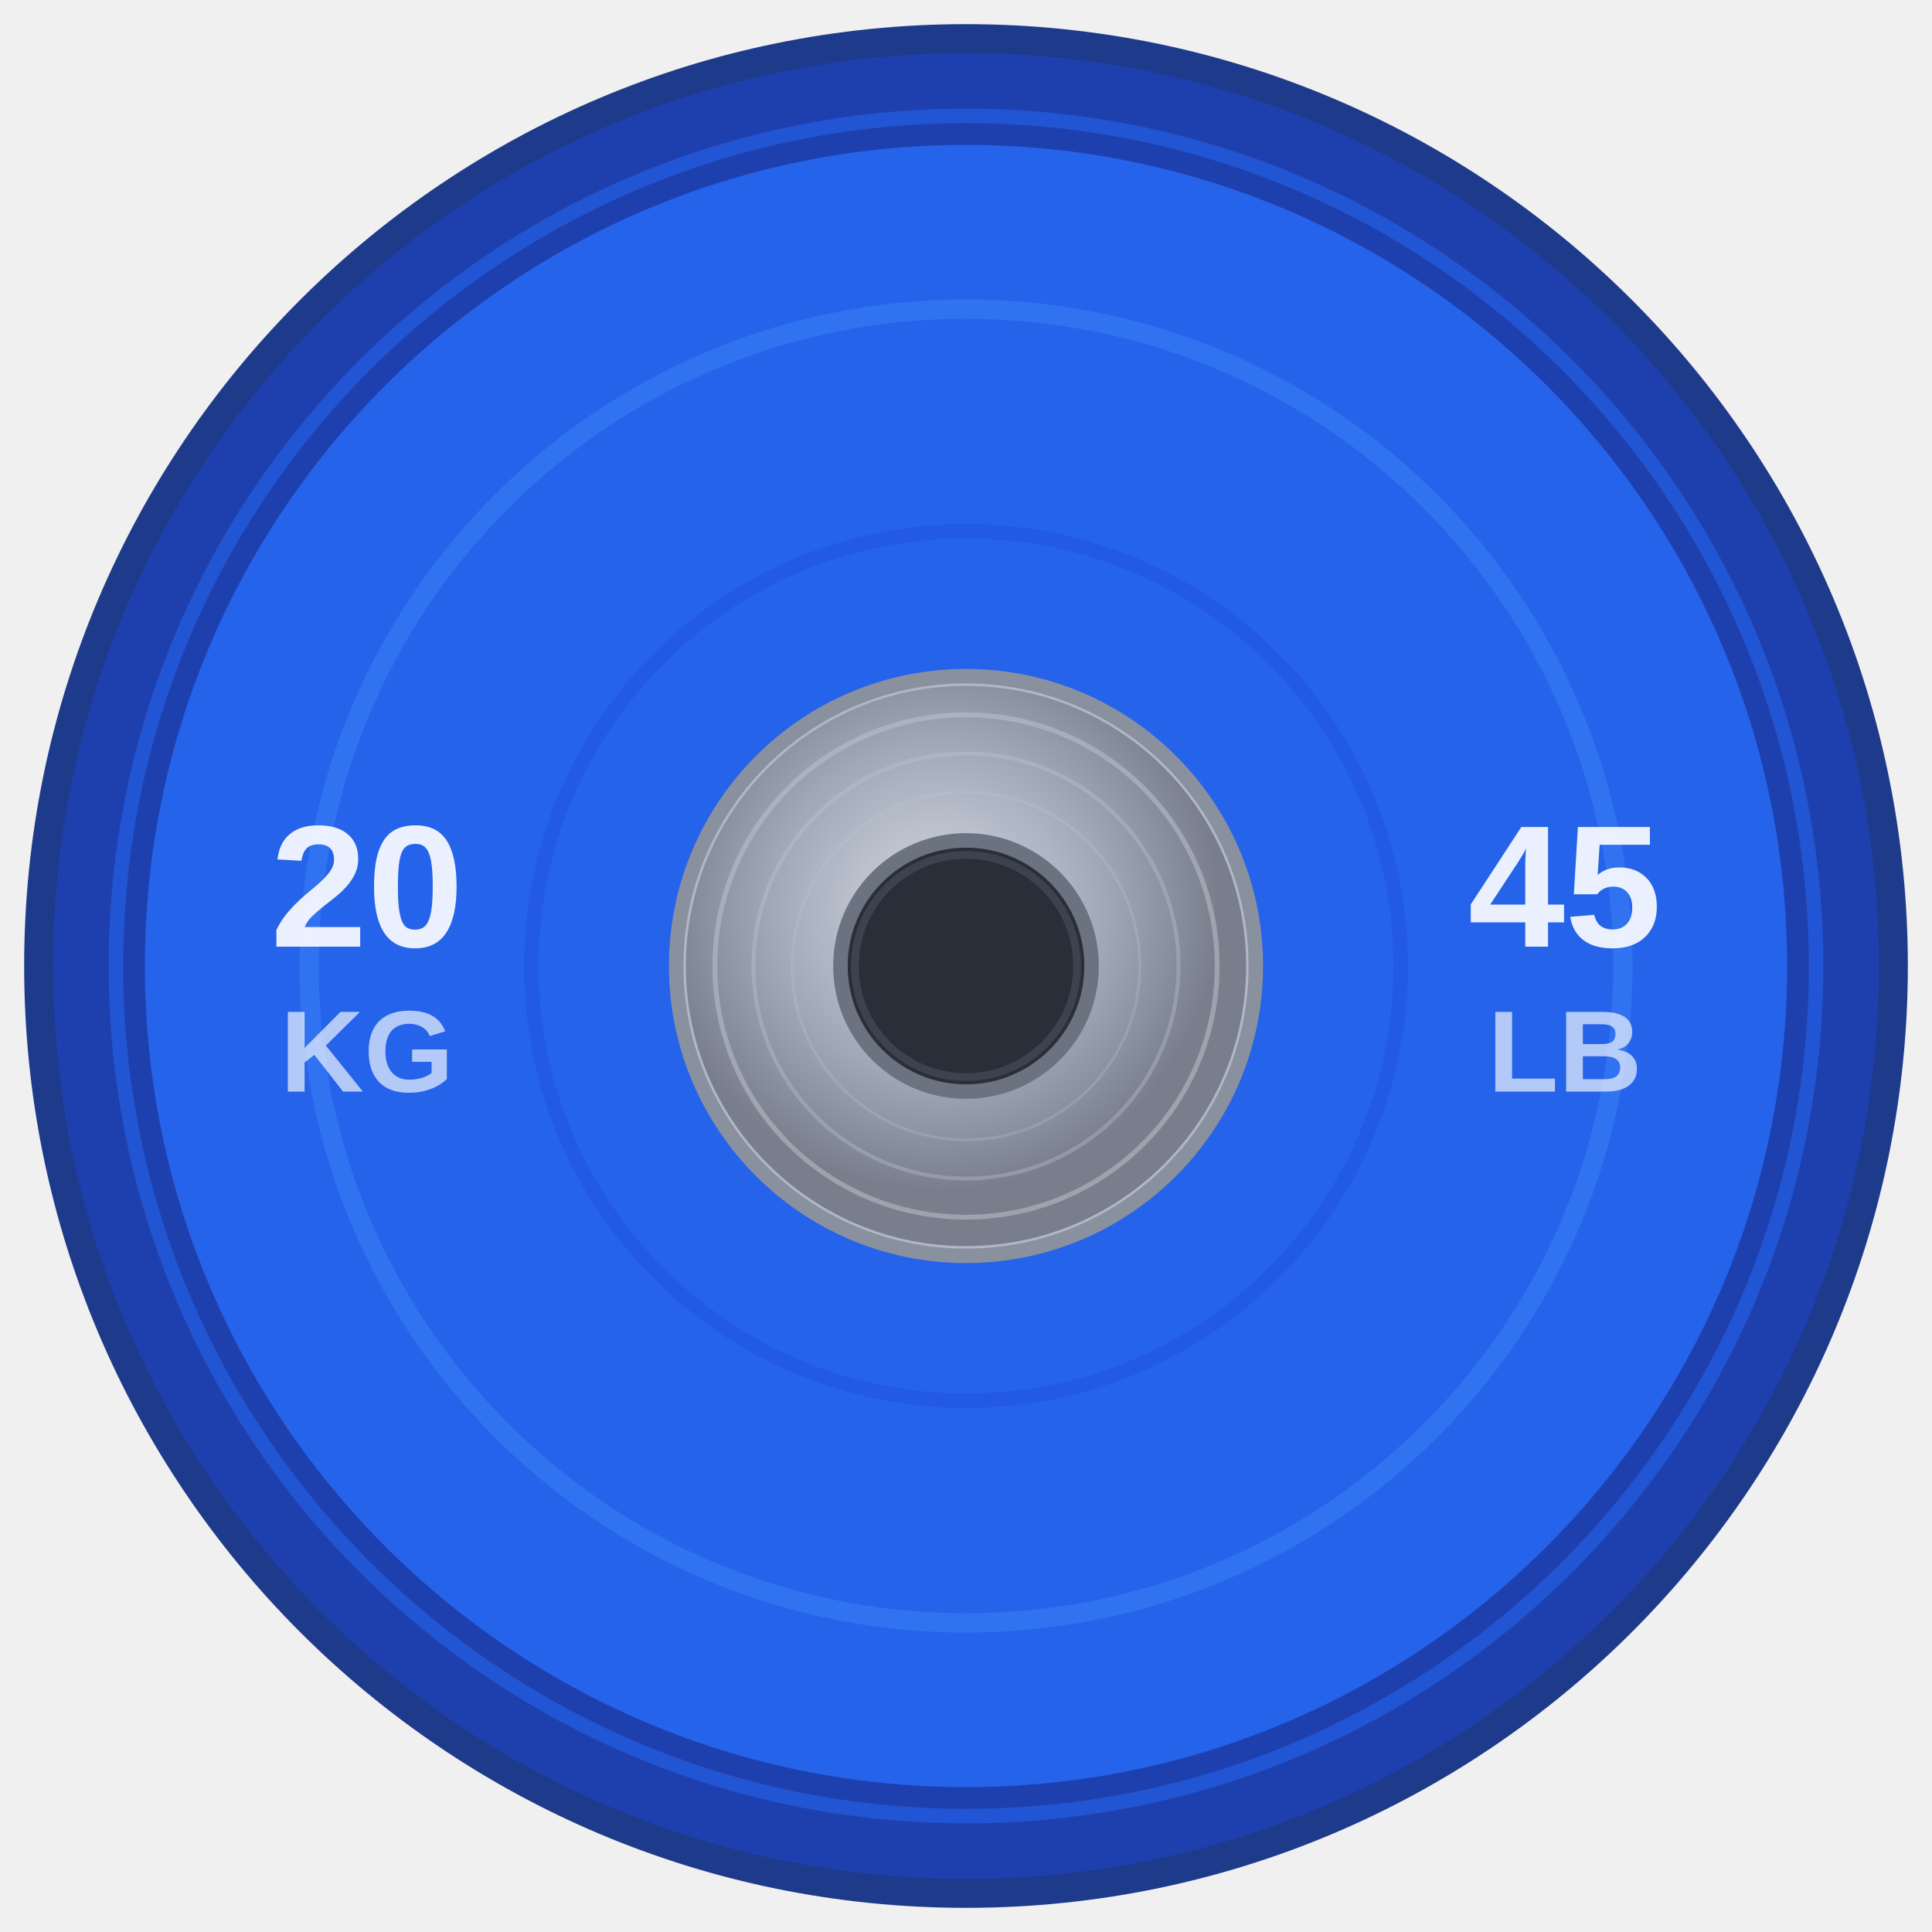
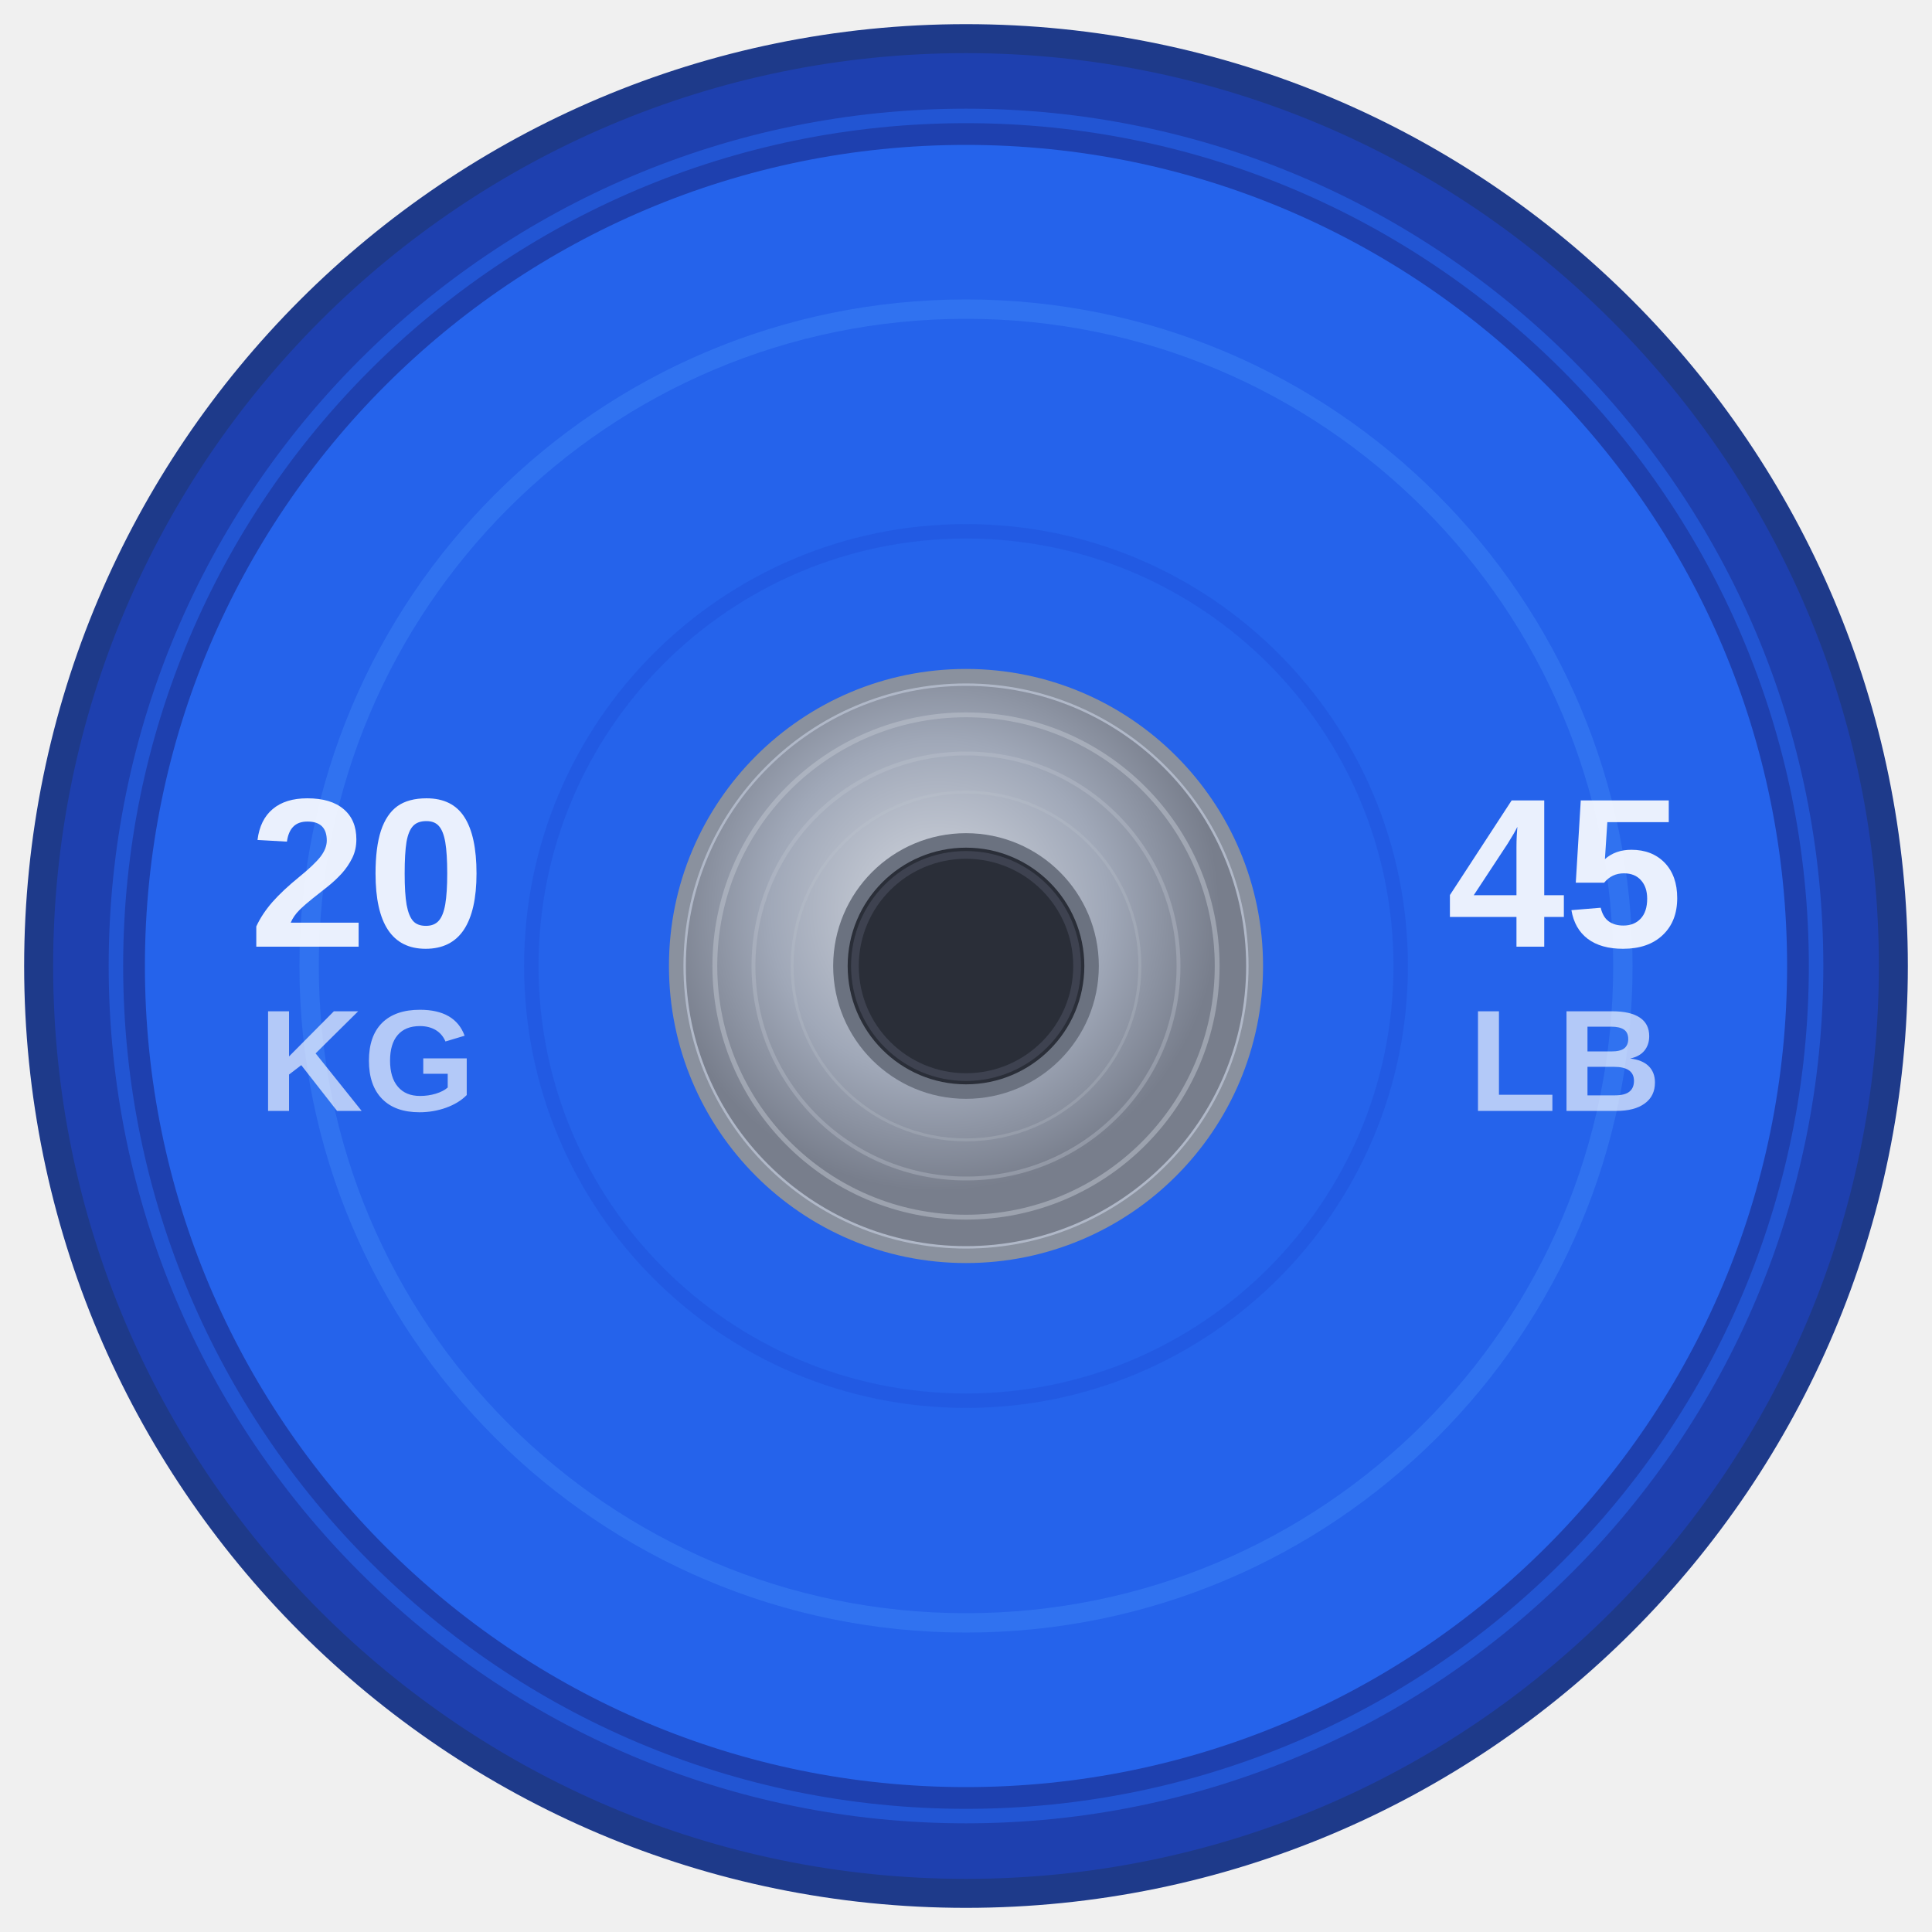
<svg xmlns="http://www.w3.org/2000/svg" viewBox="0 0 200 200" fill="none">
  <circle cx="100" cy="100" r="96" fill="#1e40af" stroke="#1e3a8a" stroke-width="3" />
  <circle cx="100" cy="100" r="88" fill="none" stroke="#2563eb" stroke-width="1.5" opacity="0.6" />
  <circle cx="100" cy="100" r="85" fill="#2563eb" />
  <circle cx="100" cy="100" r="68" fill="none" stroke="#3b82f6" stroke-width="2" opacity="0.5" />
  <circle cx="100" cy="100" r="65" fill="#2563eb" />
  <circle cx="100" cy="100" r="45" fill="none" stroke="#1d4ed8" stroke-width="1.5" opacity="0.4" />
  <circle cx="100" cy="100" r="30" fill="#b0b8c8" stroke="#8a919e" stroke-width="1.5" />
  <radialGradient id="steelGrad" cx="45%" cy="40%">
    <stop offset="0%" stop-color="#d4d8e0" />
    <stop offset="60%" stop-color="#a0a8b8" />
    <stop offset="100%" stop-color="#787e8c" />
  </radialGradient>
  <circle cx="100" cy="100" r="29" fill="url(#steelGrad)" />
  <circle cx="100" cy="100" r="26" fill="none" stroke="#c0c6d0" stroke-width="0.5" opacity="0.5" />
  <circle cx="100" cy="100" r="22" fill="none" stroke="#c0c6d0" stroke-width="0.4" opacity="0.35" />
  <circle cx="100" cy="100" r="18" fill="none" stroke="#c0c6d0" stroke-width="0.3" opacity="0.25" />
  <circle cx="100" cy="100" r="13" fill="#2a2e38" stroke="#6b7280" stroke-width="1.5" />
  <circle cx="100" cy="100" r="11.5" fill="none" stroke="#4b5060" stroke-width="0.8" opacity="0.6" />
-   <text x="38" y="98" text-anchor="middle" font-family="Arial, Helvetica, sans-serif" font-size="18" font-weight="bold" fill="white" opacity="0.9">20</text>
-   <text x="38" y="113" text-anchor="middle" font-family="Arial, Helvetica, sans-serif" font-size="12" font-weight="bold" fill="white" opacity="0.65">KG</text>
-   <text x="162" y="98" text-anchor="middle" font-family="Arial, Helvetica, sans-serif" font-size="18" font-weight="bold" fill="white" opacity="0.9">45</text>
-   <text x="162" y="113" text-anchor="middle" font-family="Arial, Helvetica, sans-serif" font-size="12" font-weight="bold" fill="white" opacity="0.65">LB</text>
+   <text x="38" y="98" text-anchor="middle" font-family="Arial, Helvetica, sans-serif" font-size="22" font-weight="bold" fill="white" opacity="0.9">20</text>
+   <text x="38" y="115" text-anchor="middle" font-family="Arial, Helvetica, sans-serif" font-size="15" font-weight="bold" fill="white" opacity="0.65">KG</text>
+   <text x="162" y="98" text-anchor="middle" font-family="Arial, Helvetica, sans-serif" font-size="22" font-weight="bold" fill="white" opacity="0.9">45</text>
+   <text x="162" y="115" text-anchor="middle" font-family="Arial, Helvetica, sans-serif" font-size="15" font-weight="bold" fill="white" opacity="0.65">LB</text>
</svg>
